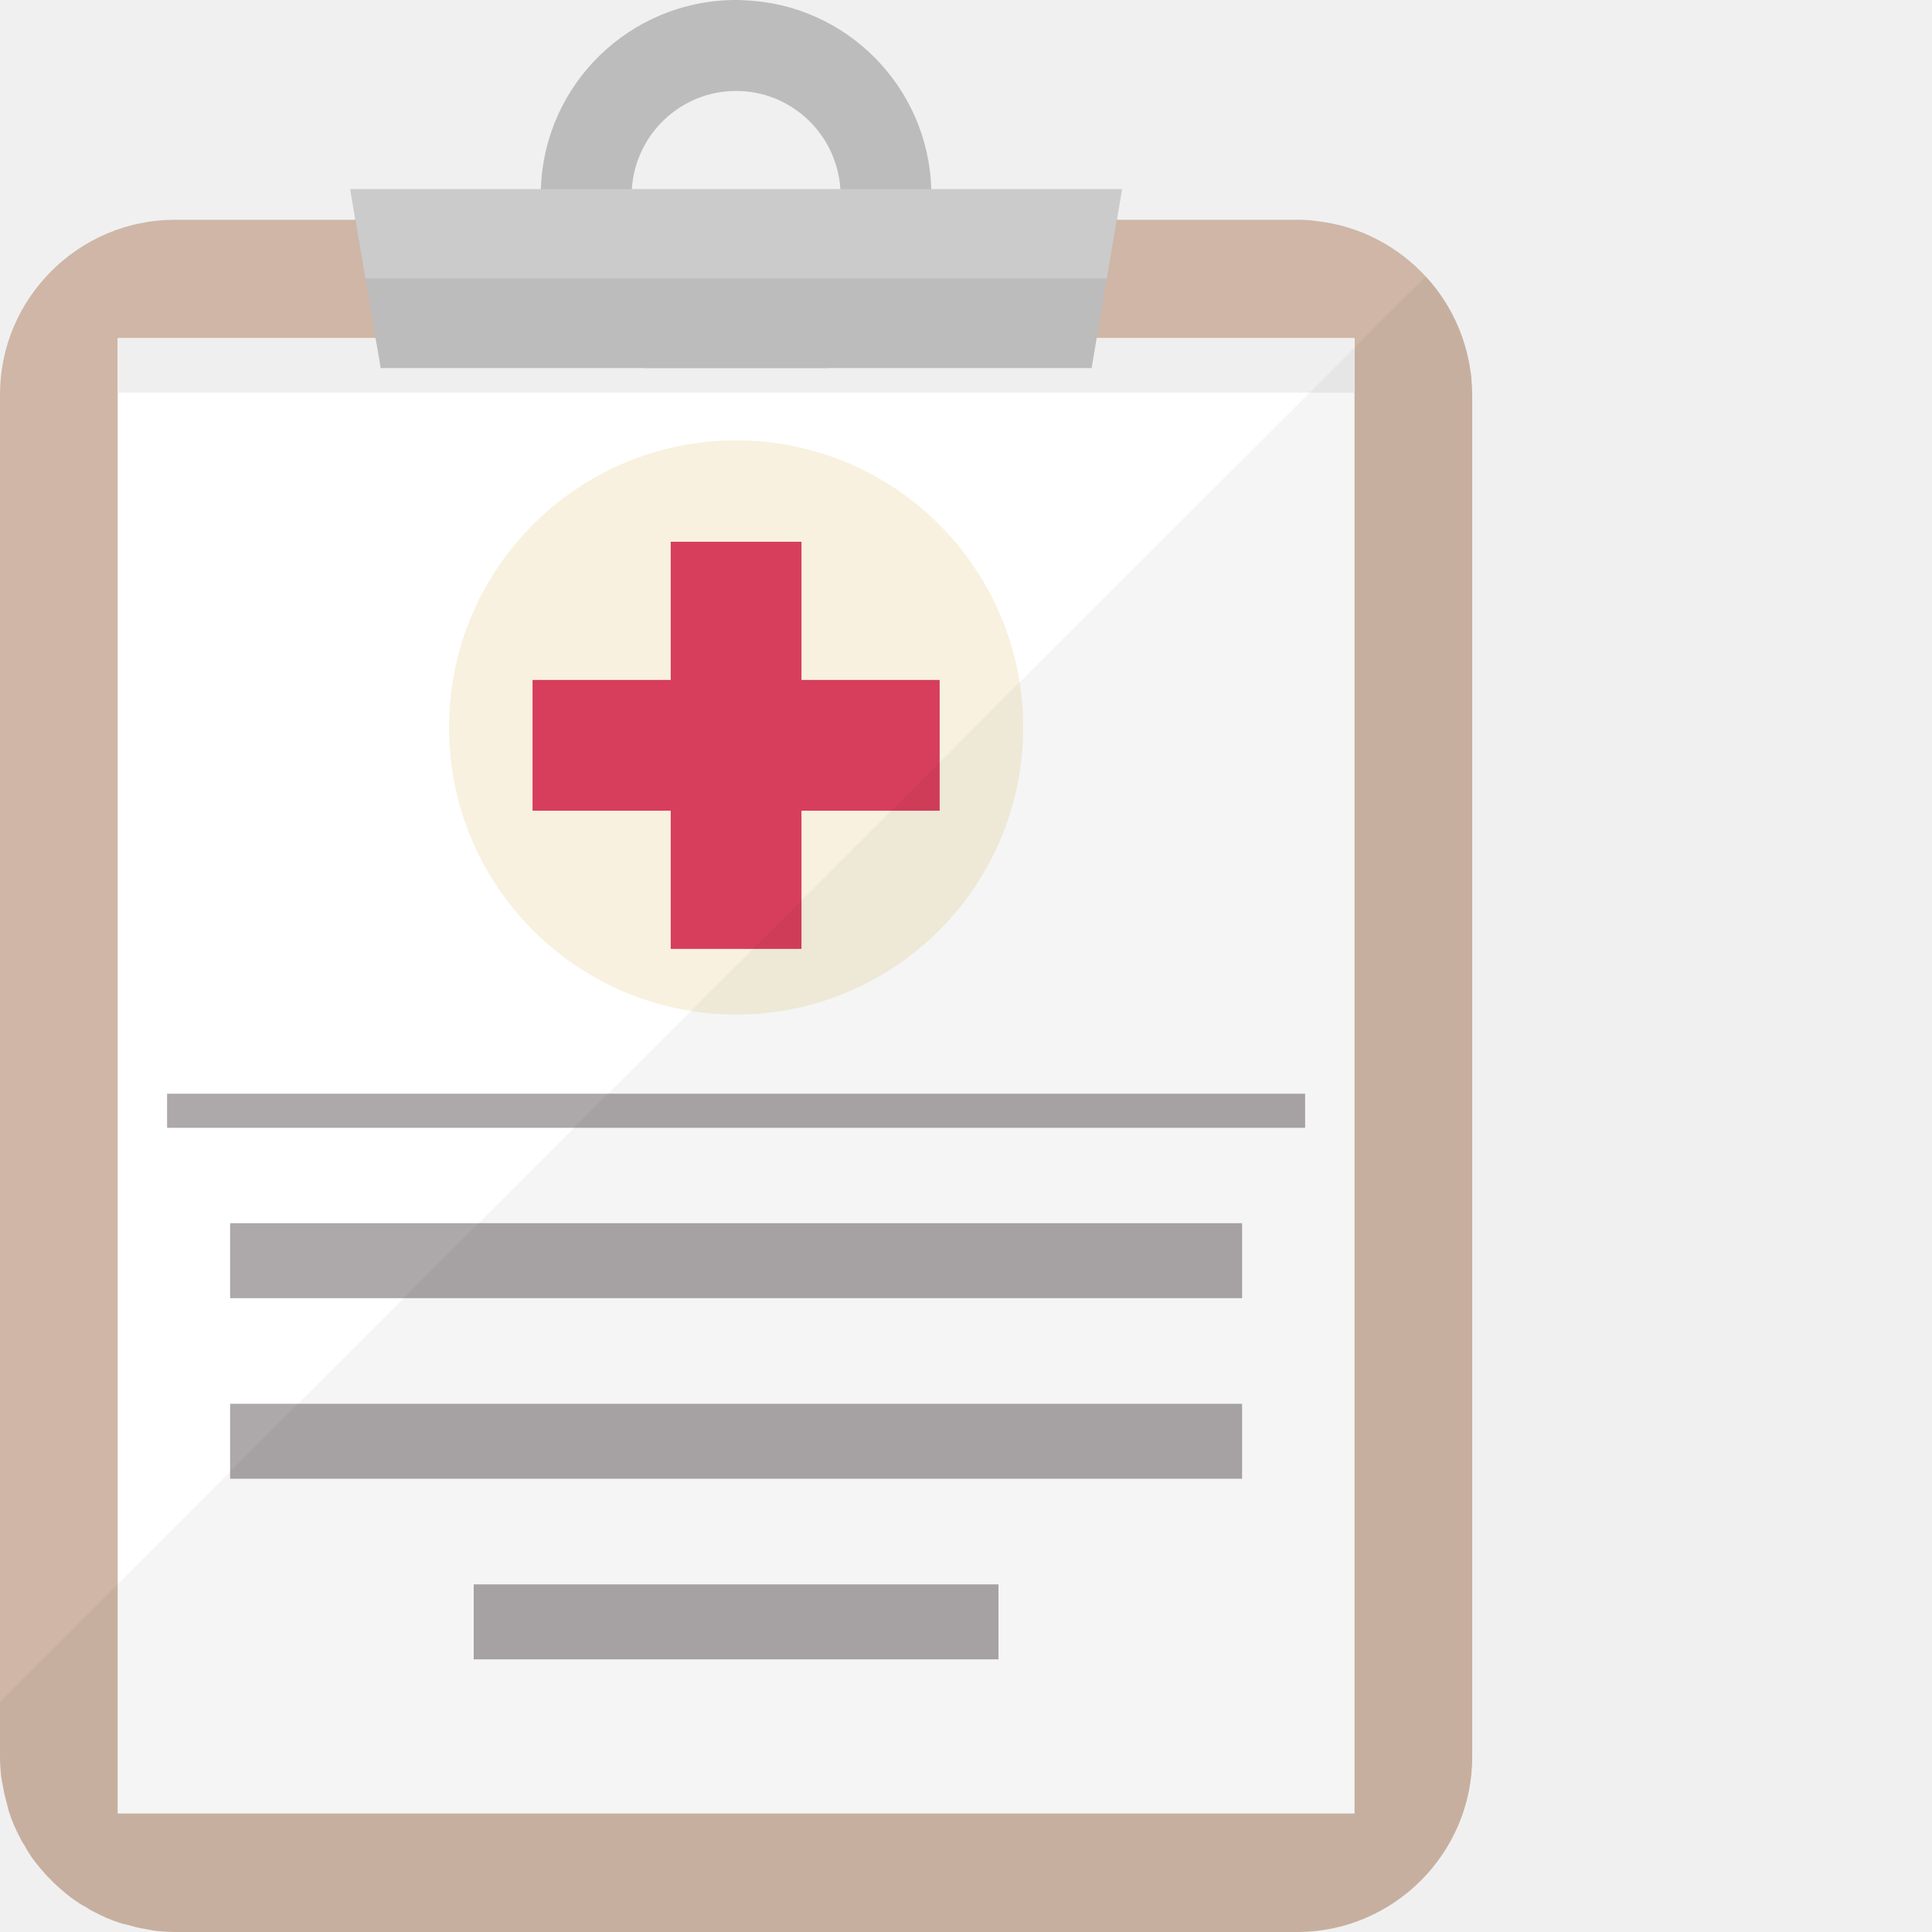
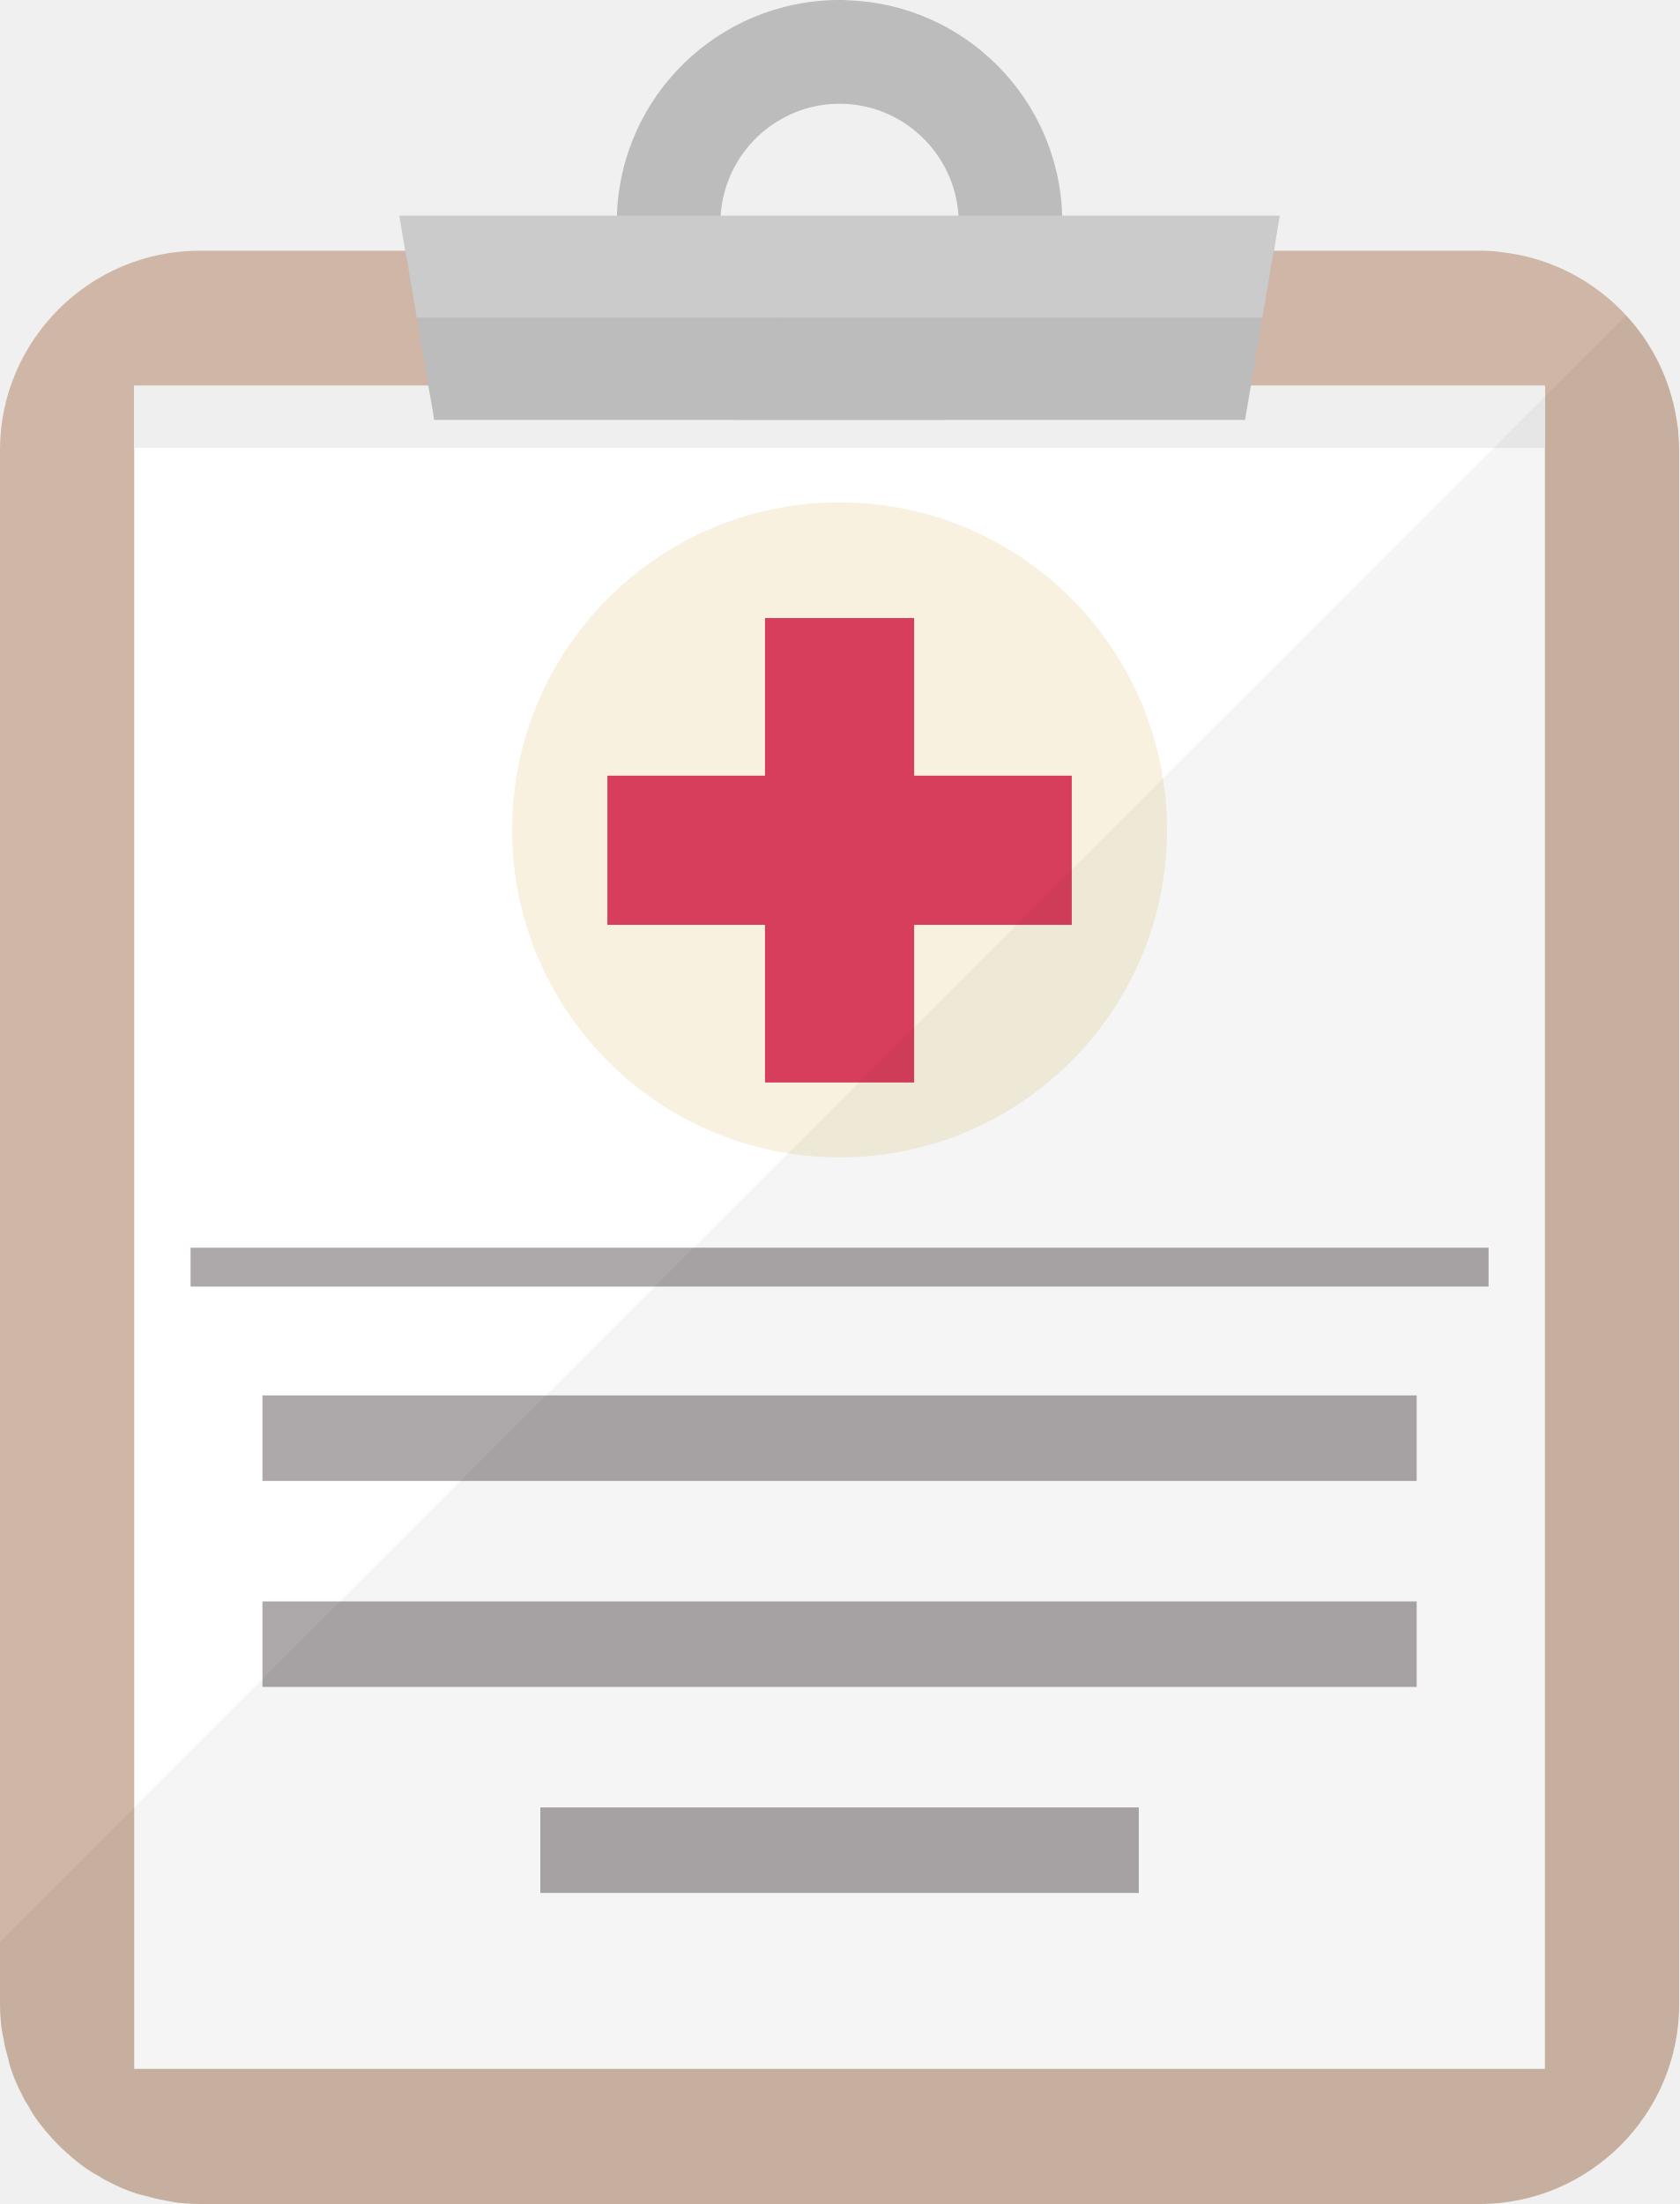
- <svg xmlns="http://www.w3.org/2000/svg" version="1.1" id="_x34_" viewBox="0 0 512 512" xml:space="preserve">
+ <svg xmlns="http://www.w3.org/2000/svg" version="1.1" id="_x34_" xml:space="preserve" viewBox="0 0 390.15 512">
  <g>
    <g>
      <path style="fill:#CFB6A6;" d="M390.149,104.534v361.1c0,25.515-20.851,46.366-46.366,46.366H46.366    c-1.414,0-2.757-0.071-4.17-0.212c-1.202-0.071-2.474-0.354-3.605-0.566c-1.202-0.212-2.403-0.424-3.534-0.777    c-0.565-0.142-1.131-0.283-1.626-0.424c-0.636-0.142-1.272-0.283-1.837-0.495c-2.262-0.707-4.453-1.696-6.573-2.827    c-0.848-0.353-1.555-0.848-2.332-1.343c-0.99-0.495-1.979-1.131-2.898-1.767c-0.919-0.636-1.696-1.272-2.544-1.979    c-0.142-0.071-0.212-0.212-0.353-0.283c-1.131-0.99-2.191-1.908-3.251-2.968c-1.06-1.06-1.979-2.05-2.968-3.251    c-0.071-0.141-0.212-0.212-0.283-0.353c-0.707-0.848-1.343-1.625-1.979-2.544c-0.636-0.919-1.272-1.909-1.767-2.898    c-0.495-0.777-0.99-1.484-1.343-2.332c-1.131-2.12-2.12-4.312-2.827-6.573c-0.212-0.565-0.353-1.202-0.494-1.838    c-0.141-0.495-0.283-1.06-0.424-1.626c-0.354-1.131-0.566-2.332-0.778-3.534c-0.212-1.131-0.495-2.332-0.565-3.604    C0.071,468.391,0,467.048,0,465.634v-361.1C0,79.09,20.85,58.24,46.366,58.24h297.418c1.696,0,3.463,0.071,5.159,0.353    c11.45,1.273,21.557,6.715,28.908,14.701c5.583,6.008,9.541,13.57,11.308,21.981c0.071,0.495,0.212,0.99,0.283,1.484    c0.142,0.848,0.283,1.767,0.424,2.686c0.071,0.353,0.071,0.707,0.071,1.131C390.078,101.849,390.149,103.192,390.149,104.534z" />
      <rect x="31.185" y="89.614" style="fill:#FFFFFF;" width="327.779" height="390.987" />
      <rect x="31.185" y="89.615" style="fill:#F0EFEF;" width="327.779" height="14.448" />
      <circle style="fill:#F8F1DF;" cx="195.074" cy="192.779" r="76.076" />
      <g>
        <polygon style="fill:#BCBCBC;" points="297.347,50.112 296.004,58.24 293.319,73.789 289.29,97.537 100.859,97.537      100.718,96.477 100.364,94.357 99.516,89.621 96.831,73.789 94.145,58.24 92.802,50.112    " />
        <g>
          <path style="fill:#BCBCBC;" d="M246.812,50.112c-0.848-27.141-22.547-49.051-49.687-50.041C196.417,0,195.781,0,195.074,0      h-0.353c-27.918,0.212-50.535,22.405-51.383,50.112c-0.071,0.424-0.071,0.919-0.071,1.343v0.353c0,0.707,0,1.414,0.071,2.049      c0,1.555,0.141,2.968,0.353,4.382c0.636,5.513,2.191,10.743,4.453,15.549c2.827,6.007,6.714,11.379,11.521,15.832      c3.322,3.11,6.997,5.725,11.026,7.916h48.768c4.029-2.191,7.704-4.806,11.026-7.916c4.806-4.453,8.694-9.825,11.521-15.832      c2.262-4.806,3.817-10.036,4.453-15.549c0.283-2.12,0.424-4.241,0.424-6.432C246.882,51.242,246.882,50.677,246.812,50.112z       M211.826,73.789c-4.594,3.605-10.461,5.725-16.751,5.725c-6.29,0-12.157-2.12-16.751-5.725      c-5.018-3.746-8.693-9.259-10.248-15.549c-0.495-2.05-0.707-4.241-0.707-6.432c0-0.566,0-1.201,0.071-1.696      c0.919-14.489,12.934-26.01,27.635-26.01c14.701,0,26.717,11.52,27.636,26.01c0.071,0.495,0.071,1.131,0.071,1.696      c0,2.191-0.212,4.382-0.707,6.432C220.519,64.53,216.844,70.043,211.826,73.789z" />
        </g>
      </g>
      <path style="opacity:0.23;fill:#FFFFFF;" d="M92.802,50.112l1.343,8.128h0.071l2.615,15.549h196.488l2.615-15.549h0.071    l1.343-8.128H92.802z" />
      <g>
        <g>
          <rect x="141.127" y="180.193" style="fill:#D73E5C;" width="107.895" height="34.652" />
          <rect x="177.748" y="143.572" style="fill:#D73E5C;" width="34.652" height="107.895" />
        </g>
      </g>
      <rect x="44.278" y="289.849" style="fill:#ADA8AA;" width="301.593" height="9.03" />
      <rect x="60.983" y="324.162" style="fill:#ADA8AA;" width="268.183" height="19.865" />
      <rect x="60.983" y="372.019" style="fill:#ADA8AA;" width="268.183" height="19.865" />
      <rect x="125.545" y="419.877" style="fill:#ADA8AA;" width="139.058" height="19.865" />
    </g>
    <path style="opacity:0.04;fill:#040000;" d="M390.149,104.534v361.1c0,25.515-20.851,46.366-46.366,46.366H46.366   c-1.414,0-2.757-0.071-4.17-0.212c-1.202-0.071-2.474-0.354-3.605-0.566c-1.202-0.212-2.403-0.424-3.534-0.777   c-0.565-0.142-1.131-0.283-1.626-0.424c-0.636-0.142-1.272-0.283-1.837-0.495c-2.262-0.707-4.453-1.696-6.573-2.827   c-0.848-0.353-1.555-0.848-2.332-1.343c-0.99-0.495-1.979-1.131-2.898-1.767c-0.919-0.636-1.696-1.272-2.544-1.979   c-0.142-0.071-0.212-0.212-0.353-0.283c-1.131-0.99-2.191-1.908-3.251-2.968c-1.06-1.06-1.979-2.05-2.968-3.251   c-0.071-0.141-0.212-0.212-0.283-0.353c-0.707-0.848-1.343-1.625-1.979-2.544c-0.636-0.919-1.272-1.909-1.767-2.898   c-0.495-0.777-0.99-1.484-1.343-2.332c-1.131-2.12-2.12-4.312-2.827-6.573c-0.212-0.565-0.353-1.202-0.494-1.838   c-0.141-0.495-0.283-1.06-0.424-1.626c-0.354-1.131-0.566-2.332-0.778-3.534c-0.212-1.131-0.495-2.332-0.565-3.604   C0.071,468.391,0,467.048,0,465.634v-14.631l161.148-161.148l21.911-21.91l0.07-0.071l16.468-16.398l49.405-49.405l21.134-21.204   l0.07-0.071l76.899-76.757l11.804-11.875l0.07-0.07l8.482-8.552l3.251-3.251l7.139-6.997c5.583,6.008,9.541,13.57,11.308,21.981   c0.071,0.495,0.212,0.99,0.283,1.484c0.142,0.848,0.283,1.767,0.424,2.686c0.071,0.353,0.071,0.707,0.071,1.131   C390.078,101.849,390.149,103.192,390.149,104.534z" />
  </g>
</svg>
